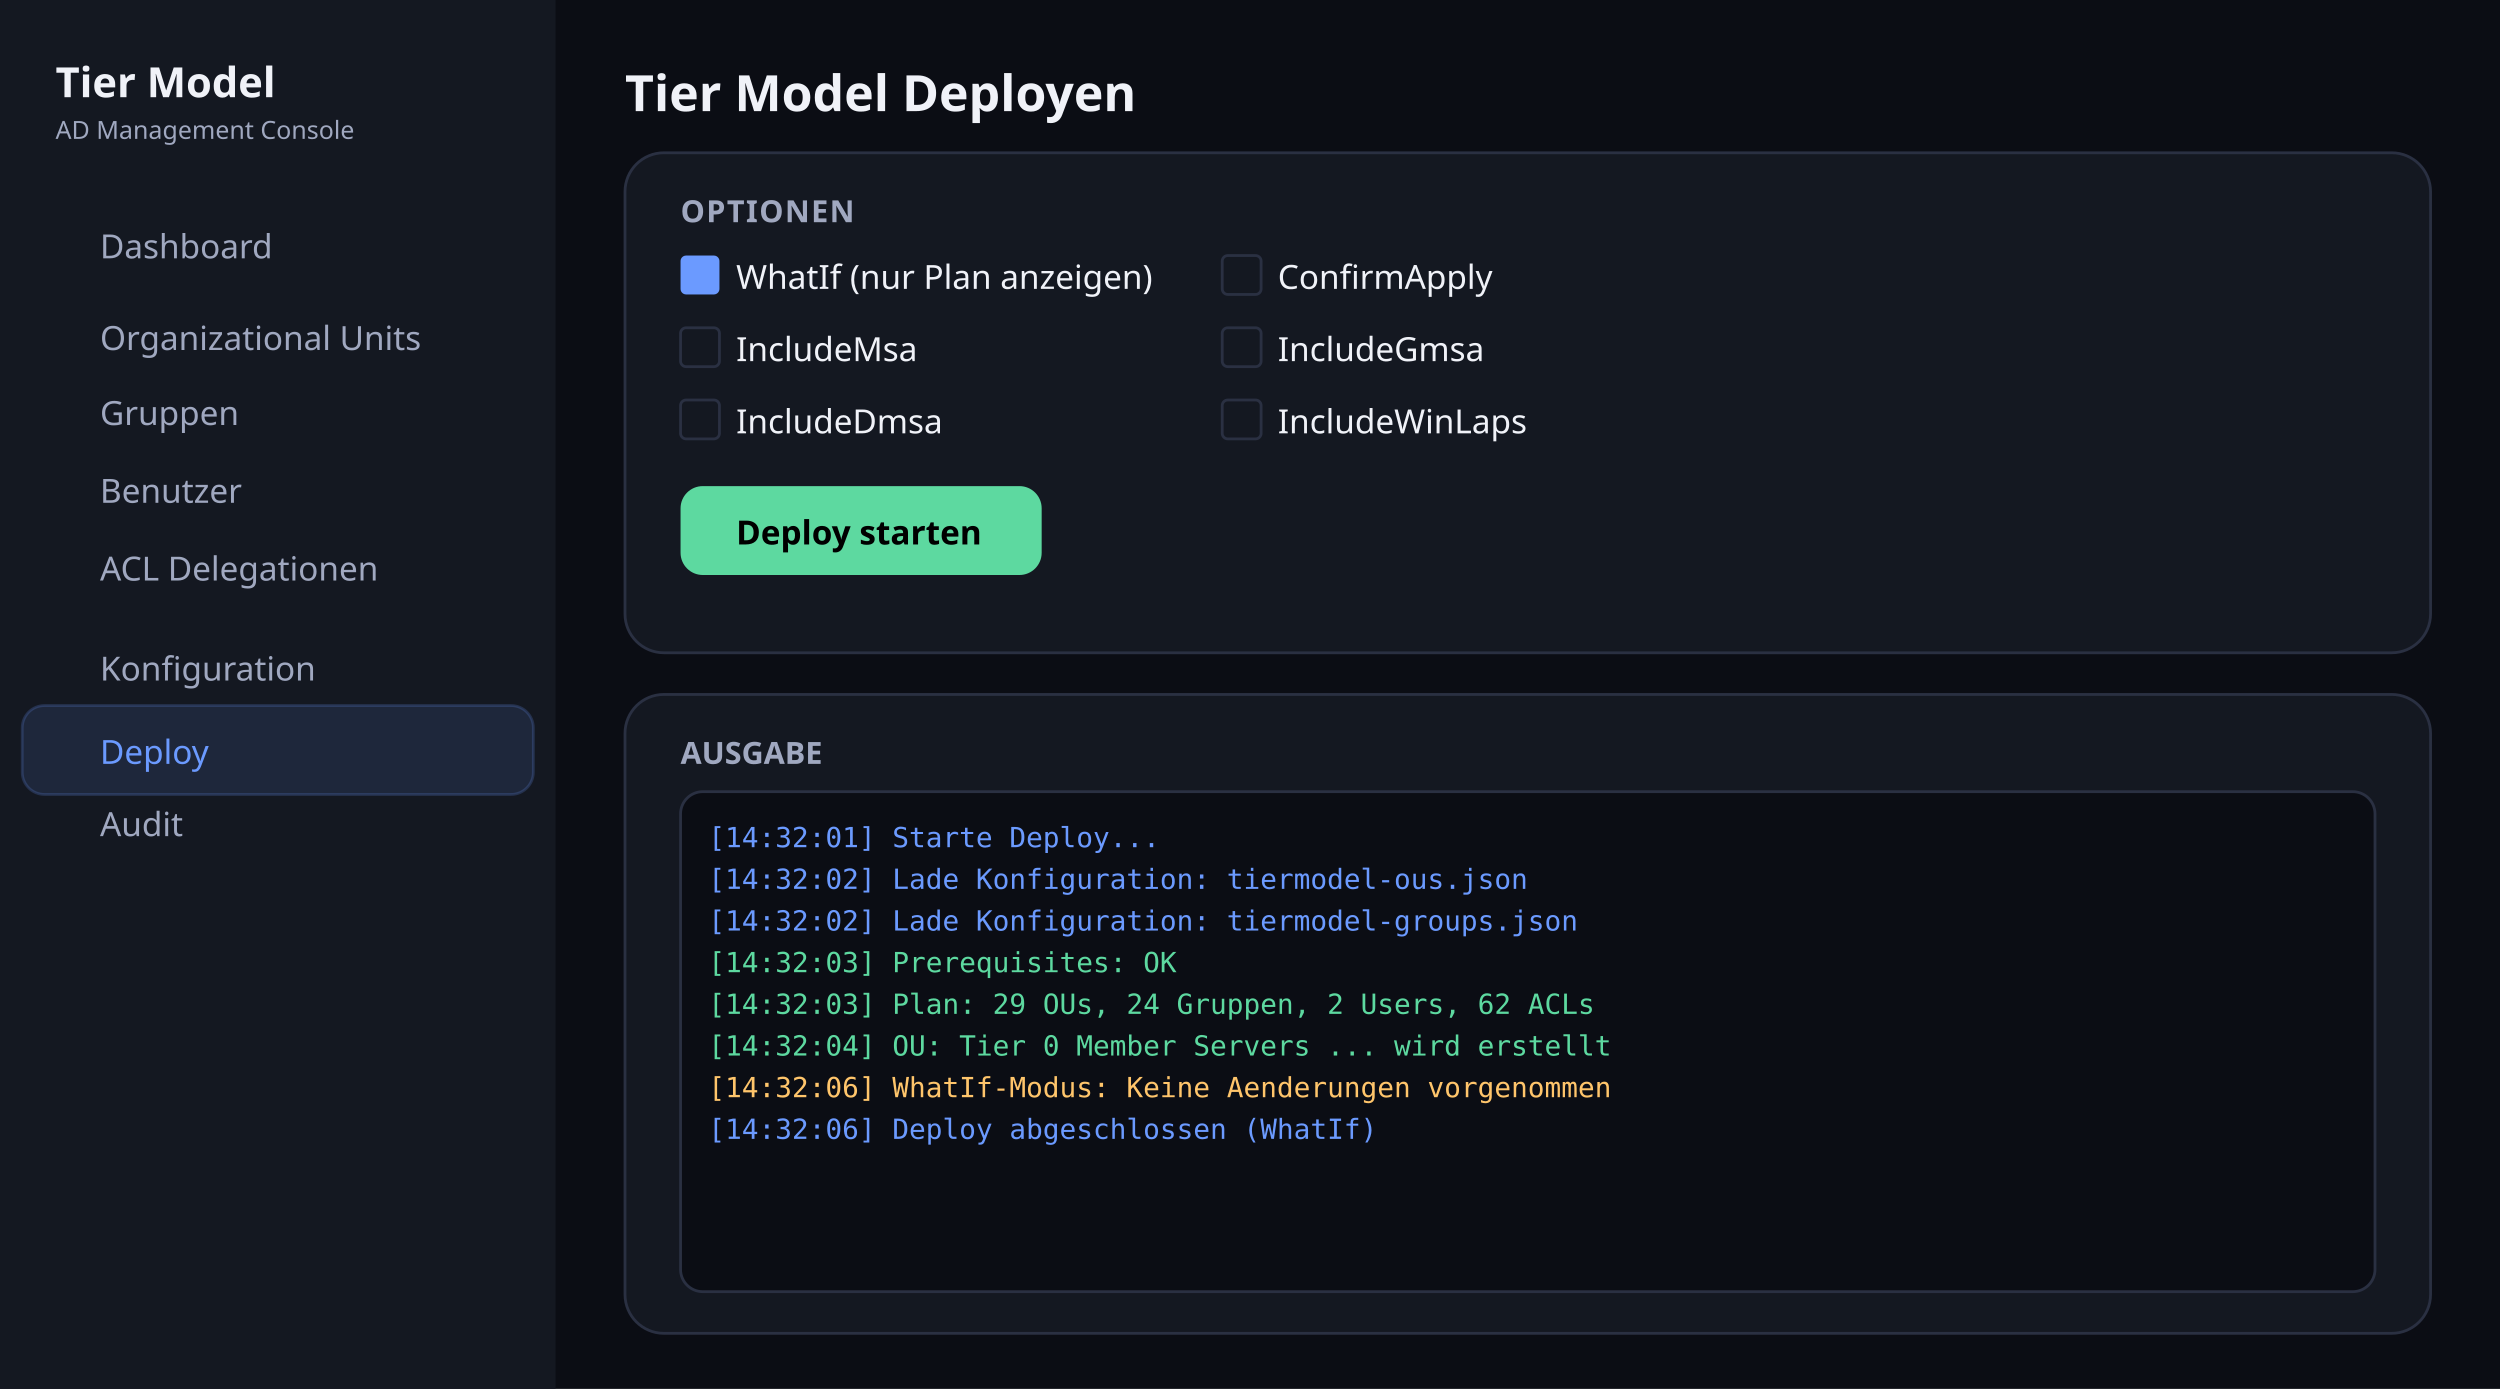
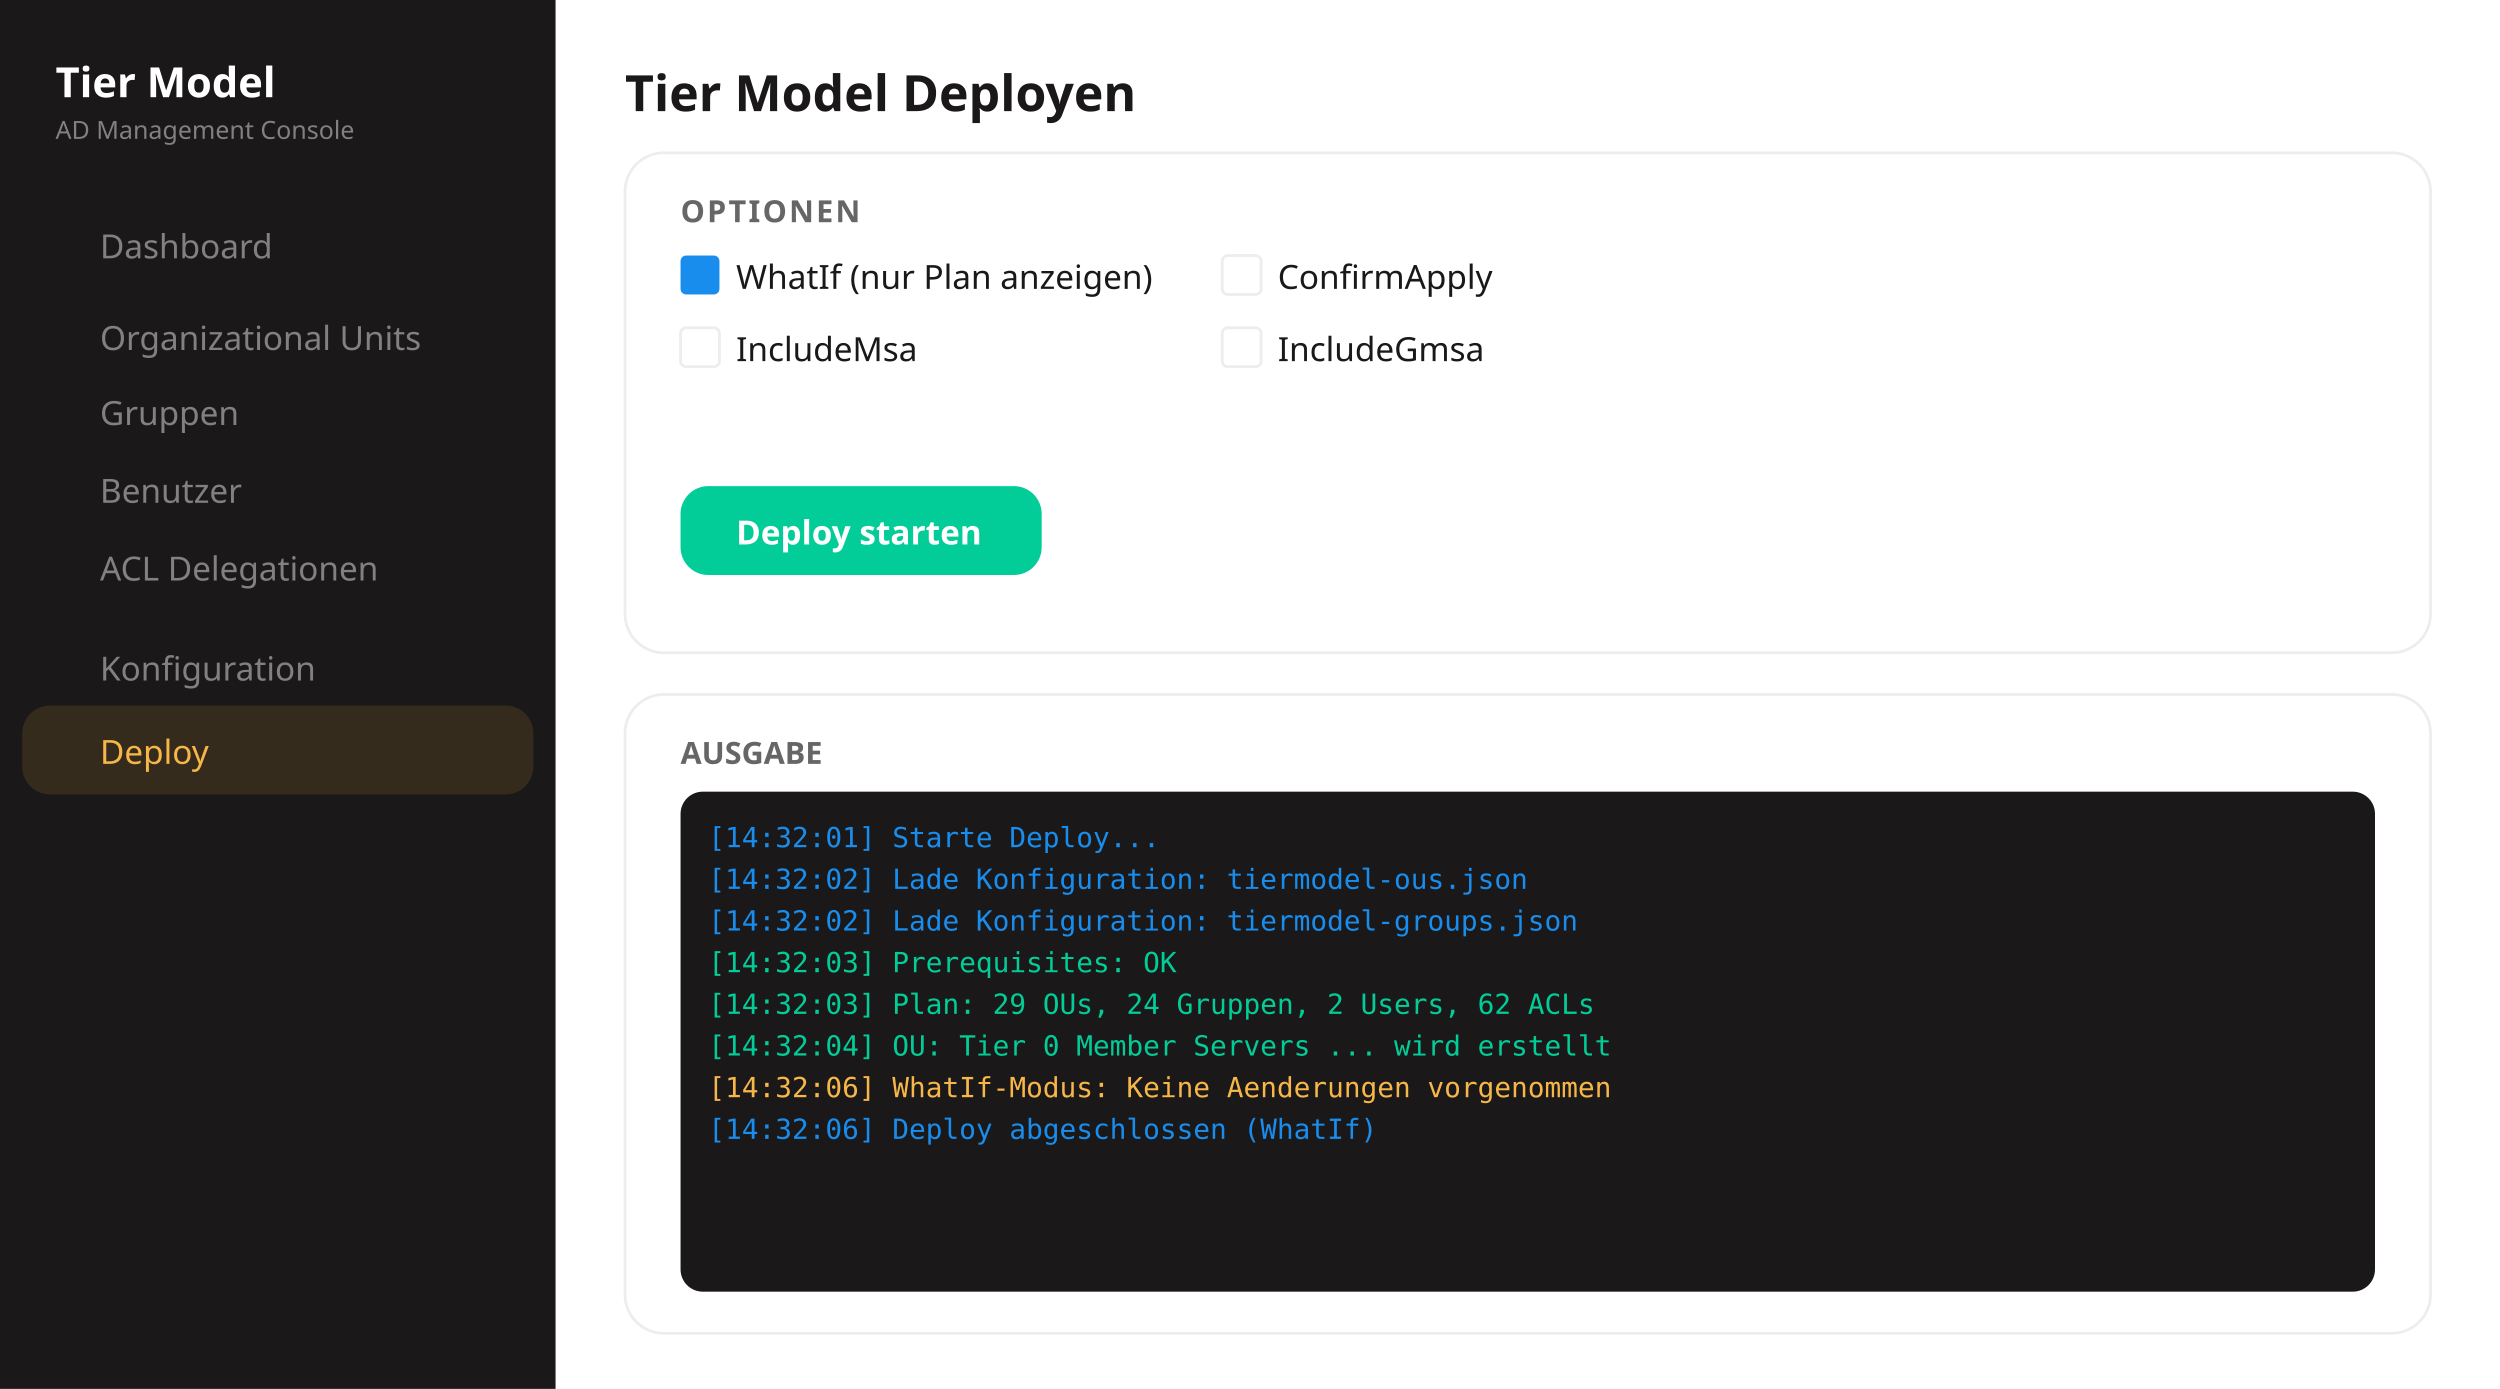
<svg xmlns="http://www.w3.org/2000/svg" viewBox="0 0 900 500" font-family="Segoe UI, system-ui, sans-serif">
-   <rect width="900" height="500" fill="#0b0d14" />
-   <rect width="200" height="500" fill="#141821" />
-   <text x="20" y="35" fill="#f0f2f8" font-size="15" font-weight="700">Tier Model</text>
-   <text x="20" y="50" fill="#a0a8c0" font-size="9">AD Management Console</text>
-   <text x="36" y="93" fill="#a0a8c0" font-size="12">Dashboard</text>
-   <text x="36" y="126" fill="#a0a8c0" font-size="12">Organizational Units</text>
-   <text x="36" y="153" fill="#a0a8c0" font-size="12">Gruppen</text>
-   <text x="36" y="181" fill="#a0a8c0" font-size="12">Benutzer</text>
-   <text x="36" y="209" fill="#a0a8c0" font-size="12">ACL Delegationen</text>
-   <text x="36" y="245" fill="#a0a8c0" font-size="12">Konfiguration</text>
-   <rect x="8" y="254" width="184" height="32" rx="8" fill="rgba(107,154,255,0.12)" stroke="rgba(107,154,255,0.2)" stroke-width="1" />
-   <text x="36" y="275" fill="#6b9aff" font-size="12" font-weight="500">Deploy</text>
-   <text x="36" y="301" fill="#a0a8c0" font-size="12">Audit</text>
-   <text x="225" y="40" fill="#f0f2f8" font-size="18" font-weight="700">Tier Model Deployen</text>
-   <rect x="225" y="55" width="650" height="180" rx="14" fill="#141821" stroke="#2a3042" stroke-width="1" />
-   <text x="245" y="80" fill="#a0a8c0" font-size="11" font-weight="600" text-transform="uppercase" letter-spacing="0.5">OPTIONEN</text>
-   <rect x="245" y="92" width="14" height="14" rx="2" fill="#6b9aff" />
-   <text x="265" y="104" fill="#f0f2f8" font-size="12">WhatIf (nur Plan anzeigen)</text>
-   <rect x="440" y="92" width="14" height="14" rx="2" stroke="#2a3042" stroke-width="1" fill="transparent" />
-   <text x="460" y="104" fill="#f0f2f8" font-size="12">ConfirmApply</text>
-   <rect x="245" y="118" width="14" height="14" rx="2" stroke="#2a3042" stroke-width="1" fill="transparent" />
-   <text x="265" y="130" fill="#f0f2f8" font-size="12">IncludeMsa</text>
-   <rect x="440" y="118" width="14" height="14" rx="2" stroke="#2a3042" stroke-width="1" fill="transparent" />
-   <text x="460" y="130" fill="#f0f2f8" font-size="12">IncludeGmsa</text>
-   <rect x="245" y="144" width="14" height="14" rx="2" stroke="#2a3042" stroke-width="1" fill="transparent" />
-   <text x="265" y="156" fill="#f0f2f8" font-size="12">IncludeDmsa</text>
-   <rect x="440" y="144" width="14" height="14" rx="2" stroke="#2a3042" stroke-width="1" fill="transparent" />
-   <text x="460" y="156" fill="#f0f2f8" font-size="12">IncludeWinLaps</text>
-   <rect x="245" y="175" width="130" height="32" rx="8" fill="#5dd9a0" />
-   <text x="265" y="196" fill="#000" font-size="12" font-weight="600">Deploy starten</text>
-   <rect x="225" y="250" width="650" height="230" rx="14" fill="#141821" stroke="#2a3042" stroke-width="1" />
-   <text x="245" y="275" fill="#a0a8c0" font-size="11" font-weight="600">AUSGABE</text>
-   <rect x="245" y="285" width="610" height="180" rx="8" fill="#0b0d14" stroke="#2a3042" stroke-width="1" />
-   <text x="255" y="305" fill="#6b9aff" font-size="10" font-family="Cascadia Code, Consolas, monospace">[14:32:01] Starte Deploy...</text>
-   <text x="255" y="320" fill="#6b9aff" font-size="10" font-family="Cascadia Code, Consolas, monospace">[14:32:02] Lade Konfiguration: tiermodel-ous.json</text>
-   <text x="255" y="335" fill="#6b9aff" font-size="10" font-family="Cascadia Code, Consolas, monospace">[14:32:02] Lade Konfiguration: tiermodel-groups.json</text>
-   <text x="255" y="350" fill="#5dd9a0" font-size="10" font-family="Cascadia Code, Consolas, monospace">[14:32:03] Prerequisites: OK</text>
-   <text x="255" y="365" fill="#5dd9a0" font-size="10" font-family="Cascadia Code, Consolas, monospace">[14:32:03] Plan: 29 OUs, 24 Gruppen, 2 Users, 62 ACLs</text>
-   <text x="255" y="380" fill="#5dd9a0" font-size="10" font-family="Cascadia Code, Consolas, monospace">[14:32:04] OU: Tier 0 Member Servers ... wird erstellt</text>
-   <text x="255" y="395" fill="#ffc56b" font-size="10" font-family="Cascadia Code, Consolas, monospace">[14:32:06] WhatIf-Modus: Keine Aenderungen vorgenommen</text>
-   <text x="255" y="410" fill="#6b9aff" font-size="10" font-family="Cascadia Code, Consolas, monospace">[14:32:06] Deploy abgeschlossen (WhatIf)</text>
+   <rect width="900" height="500" fill="#ffffff" />
+   <rect width="200" height="500" fill="#1a1818" />
+   <text x="20" y="35" fill="#ffffff" font-size="15" font-weight="700">Tier Model</text>
+   <text x="20" y="50" fill="#818181" font-size="9">AD Management Console</text>
+   <text x="36" y="93" fill="#818181" font-size="12">Dashboard</text>
+   <text x="36" y="126" fill="#818181" font-size="12">Organizational Units</text>
+   <text x="36" y="153" fill="#818181" font-size="12">Gruppen</text>
+   <text x="36" y="181" fill="#818181" font-size="12">Benutzer</text>
+   <text x="36" y="209" fill="#818181" font-size="12">ACL Delegationen</text>
+   <text x="36" y="245" fill="#818181" font-size="12">Konfiguration</text>
+   <rect x="8" y="254" width="184" height="32" rx="10" fill="rgba(247,183,72,0.12)" />
+   <text x="36" y="275" fill="#f7b748" font-size="12" font-weight="500">Deploy</text>
+   <text x="225" y="40" fill="#1a1818" font-size="18" font-weight="700">Tier Model Deployen</text>
+   <rect x="225" y="55" width="650" height="180" rx="14" fill="#ffffff" stroke="#ededed" stroke-width="1" />
+   <text x="245" y="80" fill="#666666" font-size="11" font-weight="600" text-transform="uppercase" letter-spacing="0.8">OPTIONEN</text>
+   <rect x="245" y="92" width="14" height="14" rx="2" fill="#188ded" />
+   <text x="265" y="104" fill="#1a1818" font-size="12">WhatIf (nur Plan anzeigen)</text>
+   <rect x="440" y="92" width="14" height="14" rx="2" stroke="#ededed" stroke-width="1" fill="transparent" />
+   <text x="460" y="104" fill="#1a1818" font-size="12">ConfirmApply</text>
+   <rect x="245" y="118" width="14" height="14" rx="2" stroke="#ededed" stroke-width="1" fill="transparent" />
+   <text x="265" y="130" fill="#1a1818" font-size="12">IncludeMsa</text>
+   <rect x="440" y="118" width="14" height="14" rx="2" stroke="#ededed" stroke-width="1" fill="transparent" />
+   <text x="460" y="130" fill="#1a1818" font-size="12">IncludeGmsa</text>
+   <rect x="245" y="175" width="130" height="32" rx="10" fill="#02cd98" />
+   <text x="265" y="196" fill="#fff" font-size="12" font-weight="600">Deploy starten</text>
+   <rect x="225" y="250" width="650" height="230" rx="14" fill="#ffffff" stroke="#ededed" stroke-width="1" />
+   <text x="245" y="275" fill="#666666" font-size="11" font-weight="600">AUSGABE</text>
+   <rect x="245" y="285" width="610" height="180" rx="8" fill="#1a1818" />
+   <text x="255" y="305" fill="#188ded" font-size="10" font-family="Cascadia Code, Consolas, monospace">[14:32:01] Starte Deploy...</text>
+   <text x="255" y="320" fill="#188ded" font-size="10" font-family="Cascadia Code, Consolas, monospace">[14:32:02] Lade Konfiguration: tiermodel-ous.json</text>
+   <text x="255" y="335" fill="#188ded" font-size="10" font-family="Cascadia Code, Consolas, monospace">[14:32:02] Lade Konfiguration: tiermodel-groups.json</text>
+   <text x="255" y="350" fill="#02cd98" font-size="10" font-family="Cascadia Code, Consolas, monospace">[14:32:03] Prerequisites: OK</text>
+   <text x="255" y="365" fill="#02cd98" font-size="10" font-family="Cascadia Code, Consolas, monospace">[14:32:03] Plan: 29 OUs, 24 Gruppen, 2 Users, 62 ACLs</text>
+   <text x="255" y="380" fill="#02cd98" font-size="10" font-family="Cascadia Code, Consolas, monospace">[14:32:04] OU: Tier 0 Member Servers ... wird erstellt</text>
+   <text x="255" y="395" fill="#f7b748" font-size="10" font-family="Cascadia Code, Consolas, monospace">[14:32:06] WhatIf-Modus: Keine Aenderungen vorgenommen</text>
+   <text x="255" y="410" fill="#188ded" font-size="10" font-family="Cascadia Code, Consolas, monospace">[14:32:06] Deploy abgeschlossen (WhatIf)</text>
</svg>
